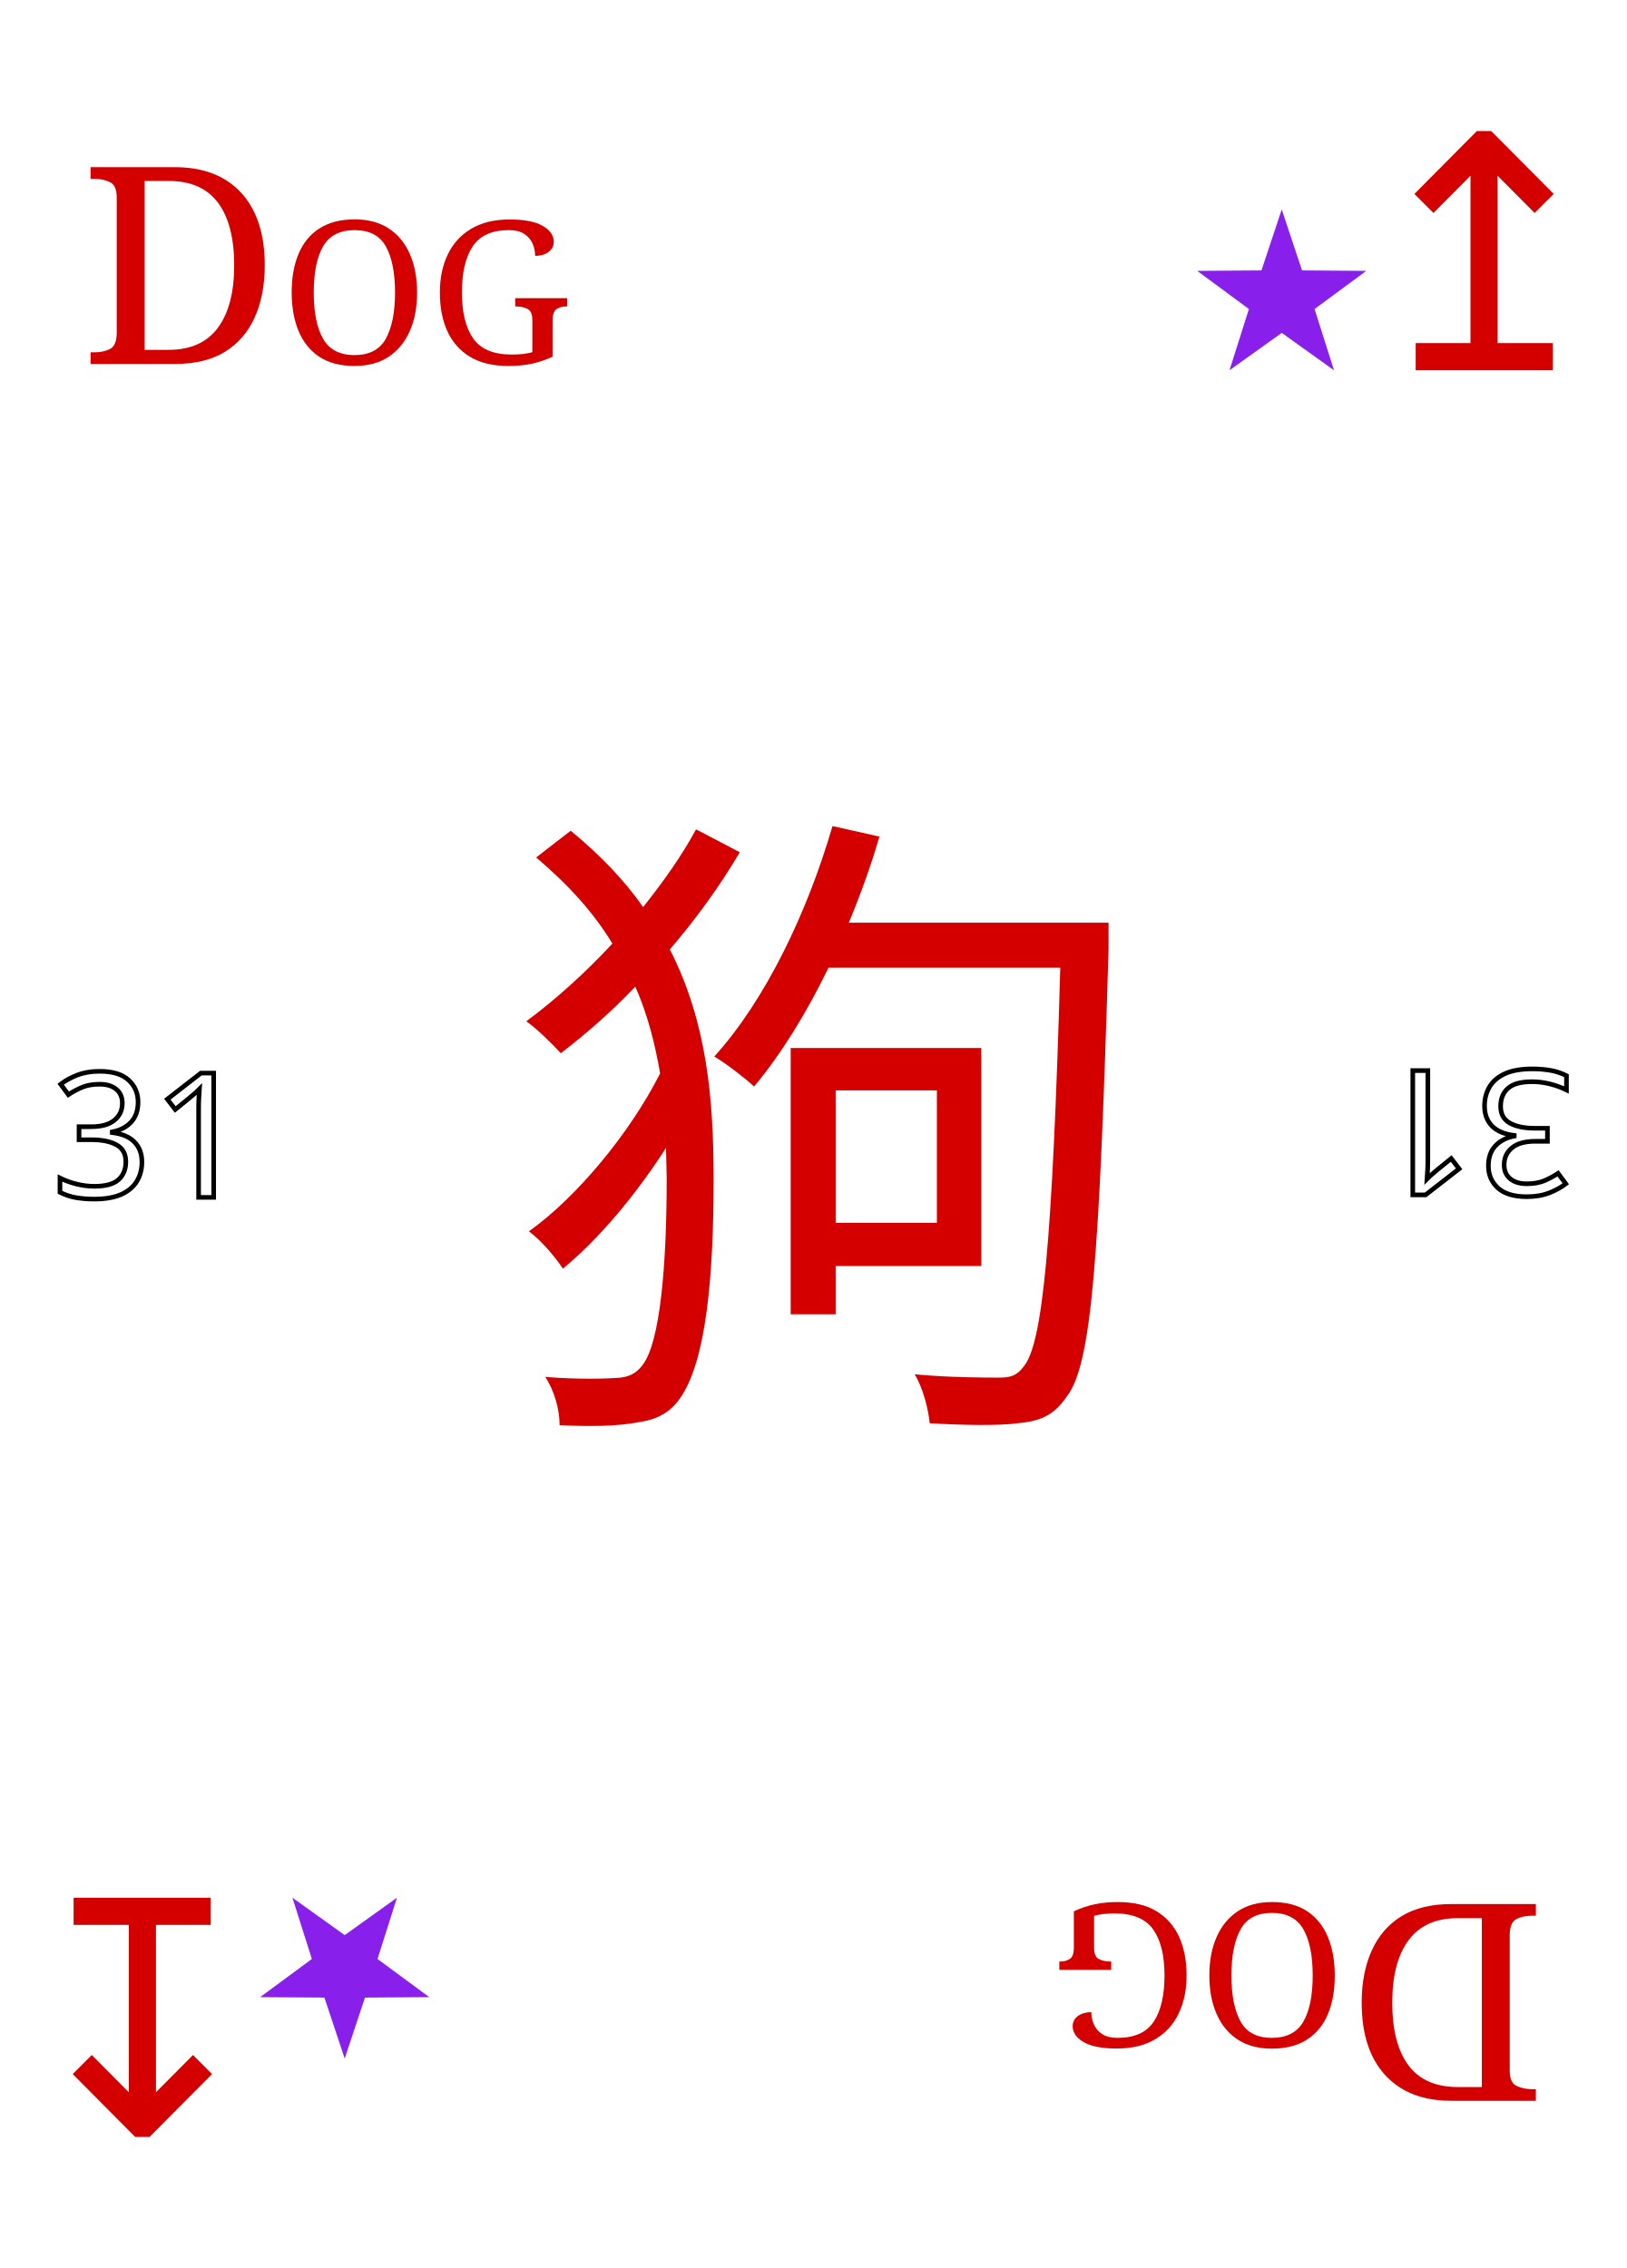
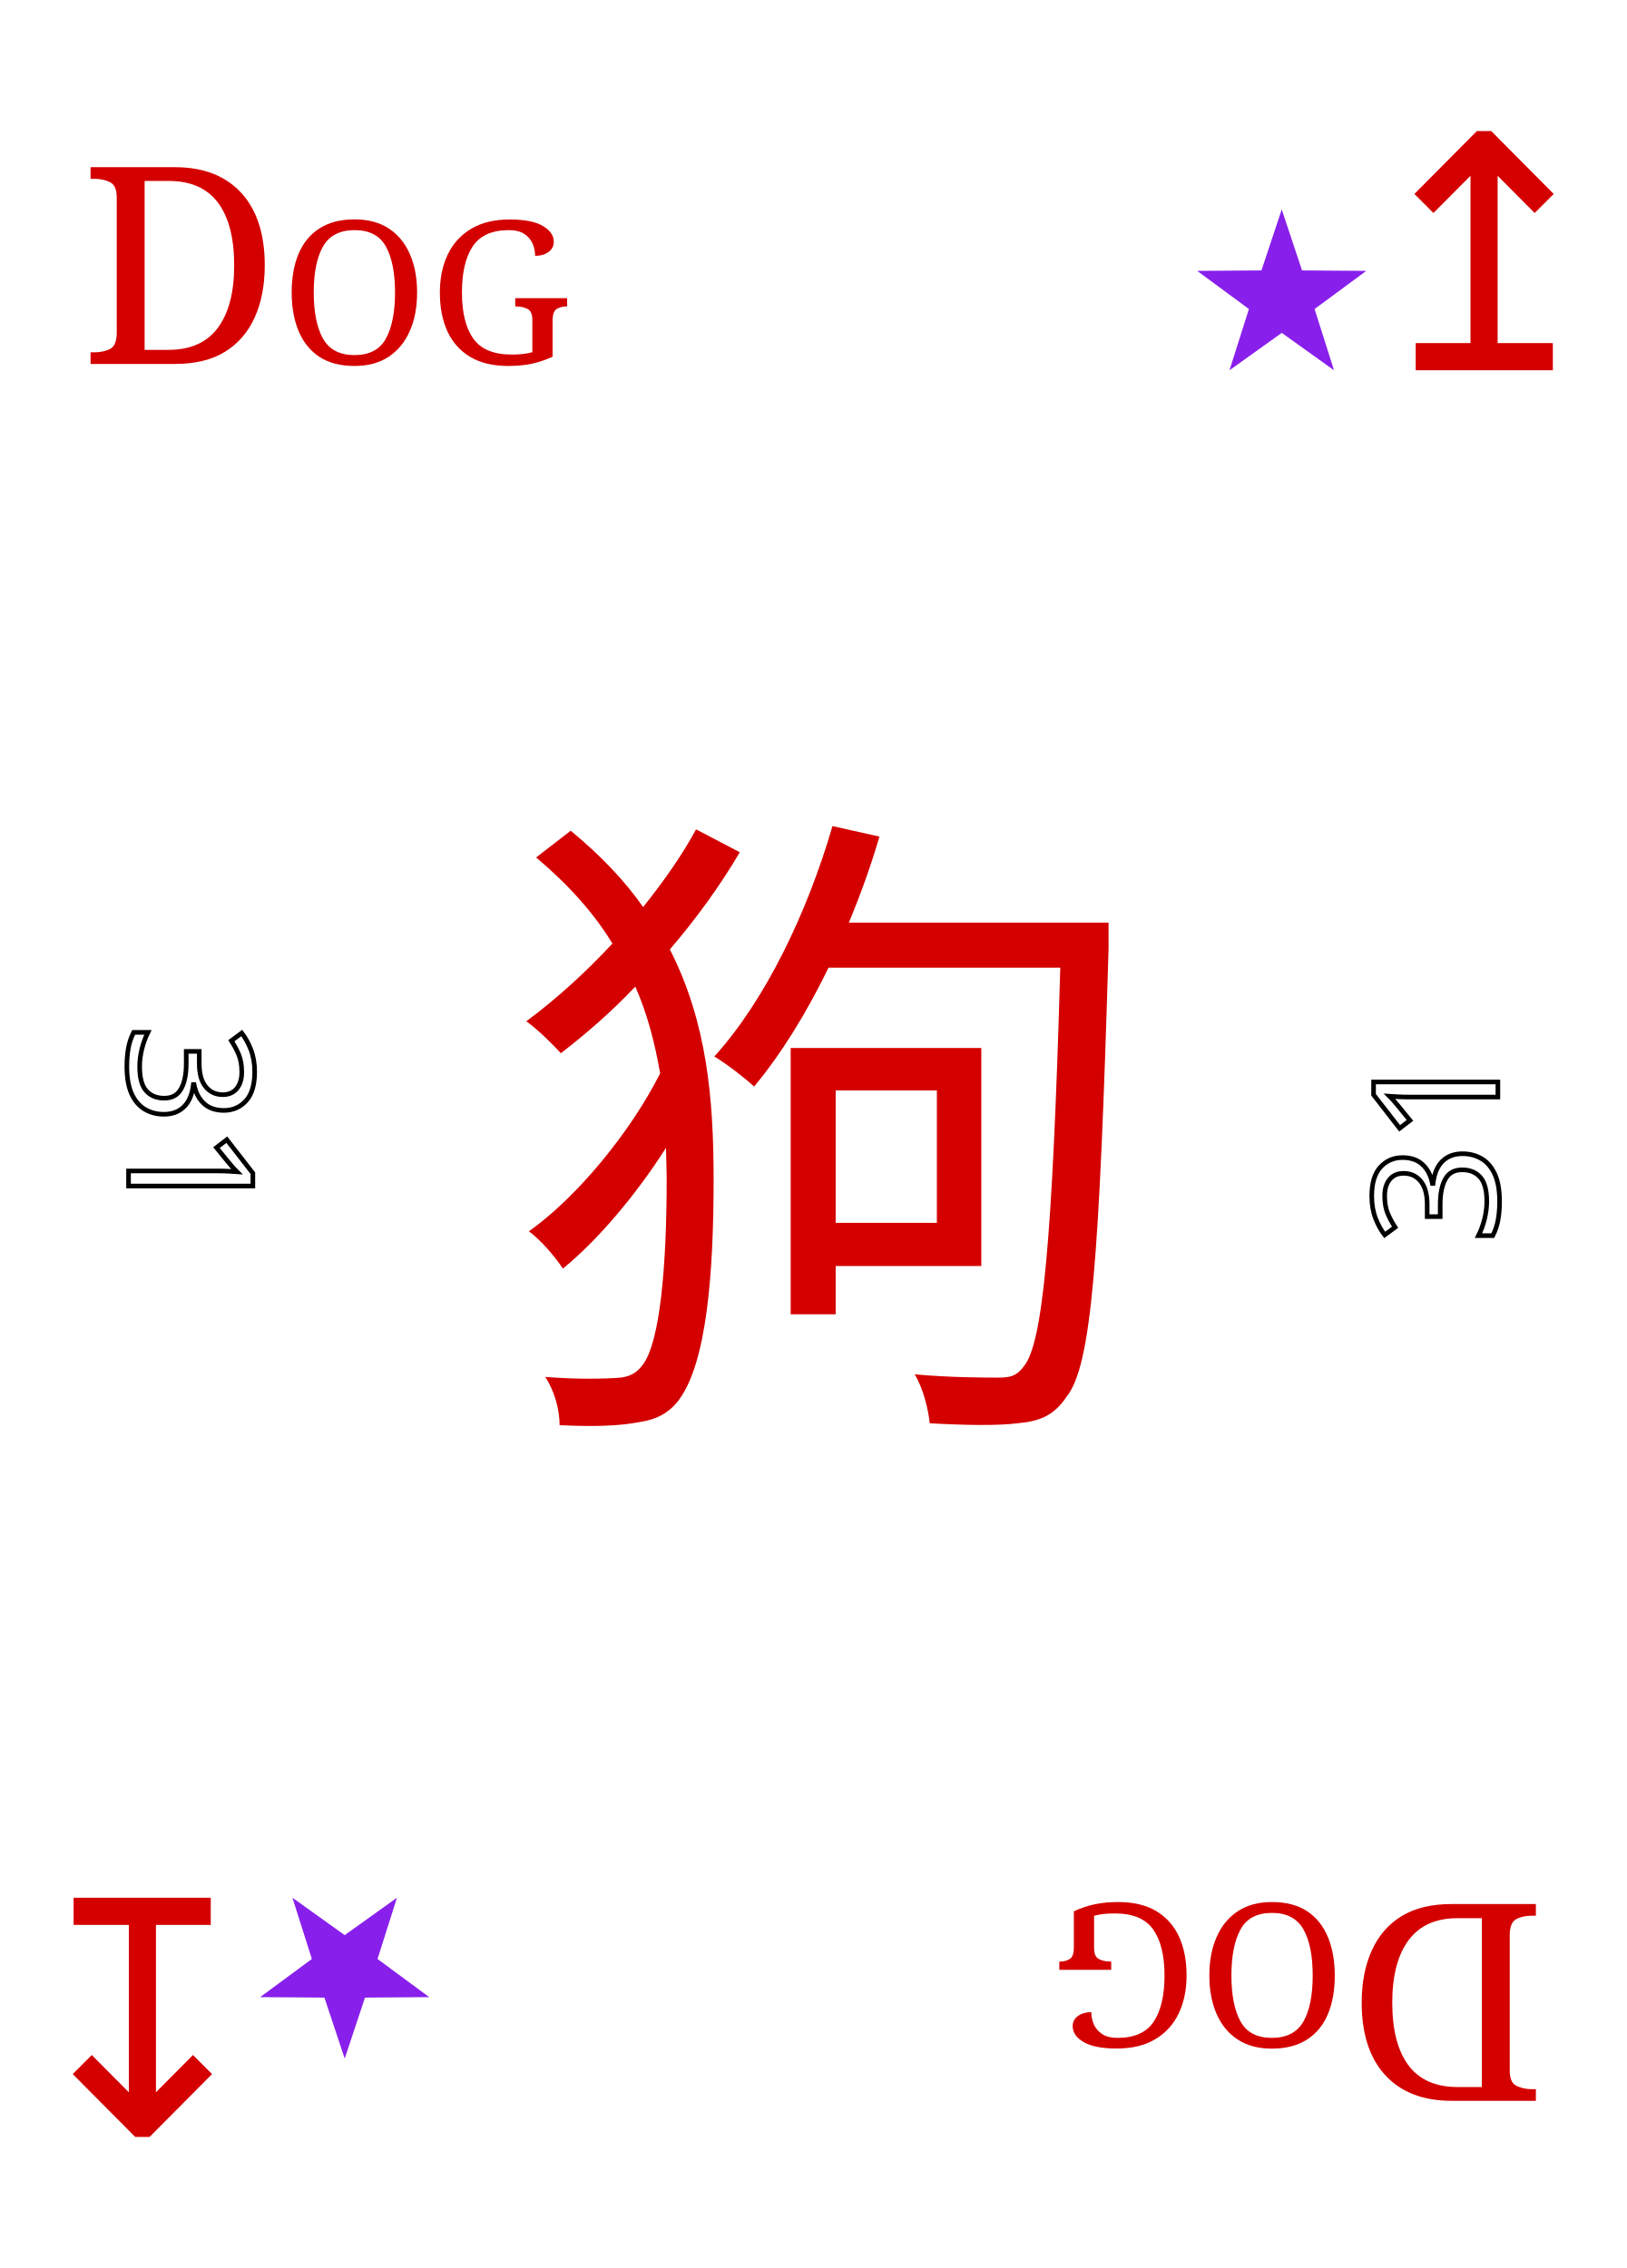
<svg xmlns="http://www.w3.org/2000/svg" xmlns:xlink="http://www.w3.org/1999/xlink" width="224.25" height="312.781" id="svg18947" version="1.1">
  <defs id="defs18949">
    <linearGradient id="linearGradient3006">
      <stop style="stop-color:#ffffff;stop-opacity:1;" offset="0" id="stop3008" />
      <stop id="stop3014" offset="0.377" style="stop-color:#7f7f7f;stop-opacity:1;" />
      <stop style="stop-color:#ffffff;stop-opacity:1;" offset="0.802" id="stop3016" />
      <stop style="stop-color:#cccccc;stop-opacity:1" offset="1" id="stop3010" />
    </linearGradient>
    <linearGradient id="linearGradient3804">
      <stop style="stop-color:#000000;stop-opacity:1;" offset="0" id="stop3806" />
      <stop id="stop3812" offset="0.5" style="stop-color:#333333;stop-opacity:1" />
      <stop style="stop-color:#000000;stop-opacity:1;" offset="1" id="stop3808" />
    </linearGradient>
    <linearGradient id="linearGradient3833">
      <stop style="stop-color:#000000;stop-opacity:1;" offset="0" id="stop3835" />
      <stop id="stop3841" offset="0.5" style="stop-color:#333333;stop-opacity:1" />
      <stop style="stop-color:#000000;stop-opacity:1" offset="1" id="stop3837" />
    </linearGradient>
    <linearGradient id="linearGradient3851">
      <stop style="stop-color:#808080;stop-opacity:1;" offset="0" id="stop3853" />
      <stop id="stop3859" offset="0.5" style="stop-color:#ffffff;stop-opacity:1;" />
      <stop style="stop-color:#808080;stop-opacity:1;" offset="1" id="stop3855" />
    </linearGradient>
    <radialGradient xlink:href="#linearGradient3933-4-3" id="radialGradient3939-7-7" cx="44.15" cy="208.928" fx="44.15" fy="208.928" r="74.727" gradientTransform="matrix(0.9724199,-0.00350785,0.00204639,0.4092987,4026.407,-290.6514)" gradientUnits="userSpaceOnUse" />
    <linearGradient id="linearGradient3933-4-3">
      <stop style="stop-color:#000000;stop-opacity:1;" offset="0" id="stop3935-0-7" />
      <stop style="stop-color:#000000;stop-opacity:0;" offset="1" id="stop3937-9-2" />
    </linearGradient>
    <linearGradient xlink:href="#linearGradient3006-1-5" id="linearGradient3012-2-7" x1="81.906" y1="294.384" x2="178.156" y2="294.384" gradientUnits="userSpaceOnUse" gradientTransform="translate(3914.848,-255.2825)" />
    <linearGradient id="linearGradient3006-1-5">
      <stop style="stop-color:#ffffff;stop-opacity:1;" offset="0" id="stop3008-6-4" />
      <stop id="stop3014-8-12" offset="0.377" style="stop-color:#7f7f7f;stop-opacity:1;" />
      <stop style="stop-color:#ffffff;stop-opacity:1;" offset="0.802" id="stop3016-5-0" />
      <stop style="stop-color:#cccccc;stop-opacity:1" offset="1" id="stop3010-7-0" />
    </linearGradient>
    <linearGradient gradientTransform="translate(3914.848,-376.2825)" xlink:href="#linearGradient3804-6-4" id="linearGradient3810-9-1" x1="65.224" y1="394.696" x2="156.749" y2="394.696" gradientUnits="userSpaceOnUse" />
    <linearGradient id="linearGradient3804-6-4">
      <stop style="stop-color:#000000;stop-opacity:1;" offset="0" id="stop3806-1-6" />
      <stop id="stop3812-4-0" offset="0.5" style="stop-color:#333333;stop-opacity:1" />
      <stop style="stop-color:#000000;stop-opacity:1;" offset="1" id="stop3808-2-7" />
    </linearGradient>
    <radialGradient xlink:href="#linearGradient3024-3-7" id="radialGradient3030-7-1" cx="114.593" cy="428.493" fx="114.593" fy="428.493" r="43.142" gradientTransform="matrix(0.7913852,4.4166814e-8,0,0.4810074,3940.863,-177.7307)" gradientUnits="userSpaceOnUse" />
    <linearGradient id="linearGradient3024-3-7">
      <stop id="stop3028-2-7" offset="0" style="stop-color:#000000;stop-opacity:1" />
      <stop id="stop3026-2-7" offset="1" style="stop-color:#242424;stop-opacity:1;" />
    </linearGradient>
    <linearGradient gradientTransform="translate(3914.848,-376.2825)" xlink:href="#linearGradient3101-2-3" id="linearGradient3113-4-7" gradientUnits="userSpaceOnUse" x1="145.602" y1="375.926" x2="183.78" y2="390.783" />
    <linearGradient id="linearGradient3101-2-3">
      <stop style="stop-color:#000000;stop-opacity:1;" offset="0" id="stop3103-4-3" />
      <stop style="stop-color:#000000;stop-opacity:0;" offset="1" id="stop3105-5-5" />
    </linearGradient>
    <linearGradient gradientTransform="translate(3914.848,-376.2825)" xlink:href="#linearGradient3101-2-3" id="linearGradient3107-7-9" x1="113.006" y1="395.661" x2="116.814" y2="405.196" gradientUnits="userSpaceOnUse" />
    <linearGradient xlink:href="#linearGradient3833-1-81" id="linearGradient3086-3-9" gradientUnits="userSpaceOnUse" gradientTransform="matrix(0.4384643,7.9081918e-4,-6.5324466e-4,0.5308057,903.2701,-3758.355)" x1="-158.781" y1="459.141" x2="-128.625" y2="459.141" />
    <linearGradient id="linearGradient3833-1-81">
      <stop style="stop-color:#000000;stop-opacity:1;" offset="0" id="stop3835-5-82" />
      <stop id="stop3841-2-6" offset="0.5" style="stop-color:#333333;stop-opacity:1" />
      <stop style="stop-color:#000000;stop-opacity:1" offset="1" id="stop3837-7-6" />
    </linearGradient>
    <linearGradient xlink:href="#linearGradient3851-5-38" id="linearGradient3088-8-0" gradientUnits="userSpaceOnUse" gradientTransform="matrix(0.4384643,7.9081918e-4,-6.5324466e-4,0.5308057,970.1511,-3759.495)" x1="-311.312" y1="463.516" x2="-281.156" y2="463.516" />
    <linearGradient id="linearGradient3851-5-38">
      <stop style="stop-color:#808080;stop-opacity:1;" offset="0" id="stop3853-1-0" />
      <stop id="stop3859-7-1" offset="0.5" style="stop-color:#ffffff;stop-opacity:1;" />
      <stop style="stop-color:#808080;stop-opacity:1;" offset="1" id="stop3855-1-2" />
    </linearGradient>
  </defs>
  <g style="display:inline" transform="translate(-247.874,-381.6862)" id="layer1">
-     <text xml:space="preserve" style="font-style:normal;font-variant:normal;font-weight:normal;font-stretch:normal;font-size:24.02px;line-height:125%;font-family:'Card Characters';-inkscape-font-specification:'Card Characters';text-align:start;letter-spacing:0px;word-spacing:0px;writing-mode:lr-tb;text-anchor:start;fill:none;stroke:#000000;stroke-width:0.636;stroke-opacity:1" x="255.065" y="546.82" id="text70860-7">
-       <tspan y="546.82" x="255.065" id="tspan88149" style="stroke-width:0.636">31</tspan>
+     <text xml:space="preserve" style="font-style:normal;font-variant:normal;font-weight:normal;font-stretch:normal;font-size:24.02px;line-height:125%;font-family:'Card Characters';-inkscape-font-specification:'Card Characters';text-align:start;letter-spacing:0px;word-spacing:0px;writing-mode:lr-tb;text-anchor:start;fill:none;stroke:#000000;stroke-width:0.636;stroke-opacity:1" x="522.982" y="-265.597" id="text70860-7" transform="matrix(0,1,-1,0,0,0)">
+       <tspan y="-265.597" x="522.982" id="tspan88149" style="stroke-width:0.636">31</tspan>
    </text>
-     <text id="text396003" y="-529.333" x="-464.933" style="font-style:normal;font-variant:normal;font-weight:normal;font-stretch:normal;font-size:24.02px;line-height:125%;font-family:'Card Characters';-inkscape-font-specification:'Card Characters';text-align:start;letter-spacing:0px;word-spacing:0px;writing-mode:lr-tb;text-anchor:start;fill:none;stroke:#000000;stroke-width:0.636;stroke-opacity:1" xml:space="preserve" transform="scale(-1,-1)">
-       <tspan y="-529.333" x="-464.933" id="tspan396005" style="stroke-width:0.636">31</tspan>
+     <text id="text396003" y="454.401" x="-553.171" style="font-style:normal;font-variant:normal;font-weight:normal;font-stretch:normal;font-size:24.02px;line-height:125%;font-family:'Card Characters';-inkscape-font-specification:'Card Characters';text-align:start;letter-spacing:0px;word-spacing:0px;writing-mode:lr-tb;text-anchor:start;fill:none;stroke:#000000;stroke-width:0.636;stroke-opacity:1" xml:space="preserve" transform="matrix(0,-1,1,0,0,0)">
+       <tspan y="454.401" x="-553.171" id="tspan396005" style="stroke-width:0.636">31</tspan>
    </text>
    <g id="g397065" transform="matrix(0.95,0,0,0.95,17.99995,26.90384)">
      <text xml:space="preserve" style="font-size:47.404px;font-style:normal;font-variant:normal;font-weight:normal;font-stretch:normal;text-align:start;line-height:125%;letter-spacing:0px;word-spacing:0px;writing-mode:lr-tb;text-anchor:start;fill:#d40000;fill-opacity:1;stroke:none;display:inline;font-family:Card Characters;-inkscape-font-specification:Card Characters" x="437.501" y="427.206" id="text30069">
        <tspan x="437.501" y="427.206" style="font-size:47.404px;font-style:normal;font-variant:normal;font-weight:normal;font-stretch:normal;text-align:start;line-height:125%;writing-mode:lr-tb;text-anchor:start;fill:#d40000;fill-opacity:1;font-family:Card Characters;-inkscape-font-specification:Card Characters" id="tspan30073">↥</tspan>
      </text>
      <text xml:space="preserve" style="font-size:40px;font-style:normal;font-variant:normal;font-weight:500;font-stretch:normal;text-align:start;line-height:125%;letter-spacing:0px;word-spacing:0px;writing-mode:lr;text-anchor:start;fill:#d40000;fill-opacity:1;stroke:none;font-family:Futura;-inkscape-font-specification:'Futura, Medium';" x="253.6" y="426.286" id="text25807">
        <tspan id="tspan25809" x="253.6" y="426.286" style="-inkscape-font-specification:'serif, Normal';font-family:serif;font-weight:normal;font-style:normal;font-stretch:normal;font-variant:normal;font-size:40px;text-anchor:start;text-align:start;writing-mode:lr;line-height:125%">D<tspan style="font-size:28.947px" id="tspan9783">OG</tspan>
        </tspan>
      </text>
      <path style="fill:#881feb;fill-opacity:1;display:inline" id="path86900" d="m 179.08,32.221 1.553,4.665 4.917,0.035 -3.957,2.919 1.486,4.687 -3.998,-2.861 -3.998,2.861 1.486,-4.687 -3.957,-2.919 4.917,-0.035 z" transform="matrix(1.897043,0,0,1.897043,88.27391,342.7363)" />
      <path transform="matrix(-1.897043,0,0,-1.897043,631.7241,733.4174)" d="m 179.08,32.221 1.553,4.665 4.917,0.035 -3.957,2.919 1.486,4.687 -3.998,-2.861 -3.998,2.861 1.486,-4.687 -3.957,-2.919 4.917,-0.035 z" id="path14445" style="fill:#881feb;fill-opacity:1;display:inline" />
    </g>
    <g id="g397072" transform="matrix(-0.95,0,0,-0.95,701.9981,1049.25)">
      <text id="text397074" y="427.206" x="437.501" style="font-size:47.404px;font-style:normal;font-variant:normal;font-weight:normal;font-stretch:normal;text-align:start;line-height:125%;letter-spacing:0px;word-spacing:0px;writing-mode:lr-tb;text-anchor:start;fill:#d40000;fill-opacity:1;stroke:none;display:inline;font-family:Card Characters;-inkscape-font-specification:Card Characters" xml:space="preserve">
        <tspan id="tspan397076" style="font-size:47.404px;font-style:normal;font-variant:normal;font-weight:normal;font-stretch:normal;text-align:start;line-height:125%;writing-mode:lr-tb;text-anchor:start;fill:#d40000;fill-opacity:1;font-family:Card Characters;-inkscape-font-specification:Card Characters" y="427.206" x="437.501">↥</tspan>
      </text>
      <text id="text397078" y="426.286" x="253.6" style="font-size:40px;font-style:normal;font-variant:normal;font-weight:normal;font-stretch:normal;text-align:start;line-height:125%;letter-spacing:0px;word-spacing:0px;writing-mode:lr-tb;text-anchor:start;fill:#d40000;fill-opacity:1;stroke:none;font-family:Card Characters;-inkscape-font-specification:Card Characters" xml:space="preserve">
        <tspan y="426.286" x="253.6" id="tspan397080" style="-inkscape-font-specification:'serif, Normal';font-family:serif;font-weight:normal;font-style:normal;font-stretch:normal;font-variant:normal;font-size:40px;text-anchor:start;text-align:start;writing-mode:lr;line-height:125%">D<tspan style="font-size:28.947px" id="tspan9785">OG</tspan>
        </tspan>
      </text>
    </g>
    <text xml:space="preserve" style="font-style:normal;font-weight:normal;font-size:40px;line-height:125%;font-family:sans-serif;letter-spacing:0px;word-spacing:0px;fill:#d40000;fill-opacity:1;stroke:none;stroke-width:1px;stroke-linecap:butt;stroke-linejoin:miter;stroke-opacity:1;" x="317.108" y="571.124" id="text4705">
      <tspan id="tspan4707" x="317.108" y="571.124" style="font-style:normal;font-variant:normal;font-weight:normal;font-stretch:normal;font-size:90px;font-family:sans-serif;-inkscape-font-specification:sans-serif;fill:#d40000;fill-opacity:1;">狗</tspan>
    </text>
  </g>
</svg>
